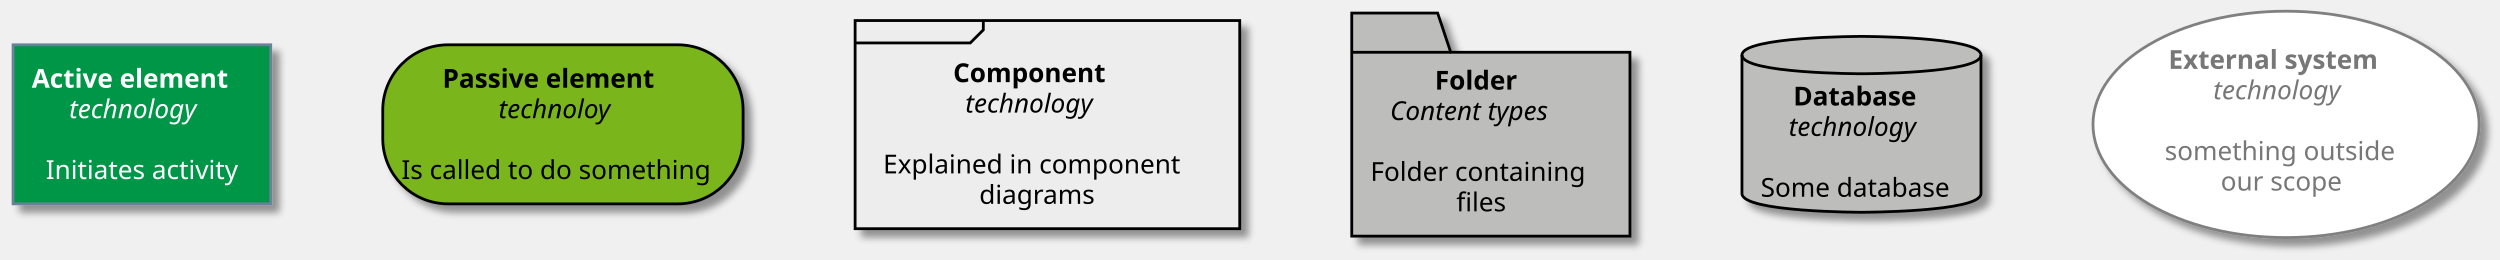
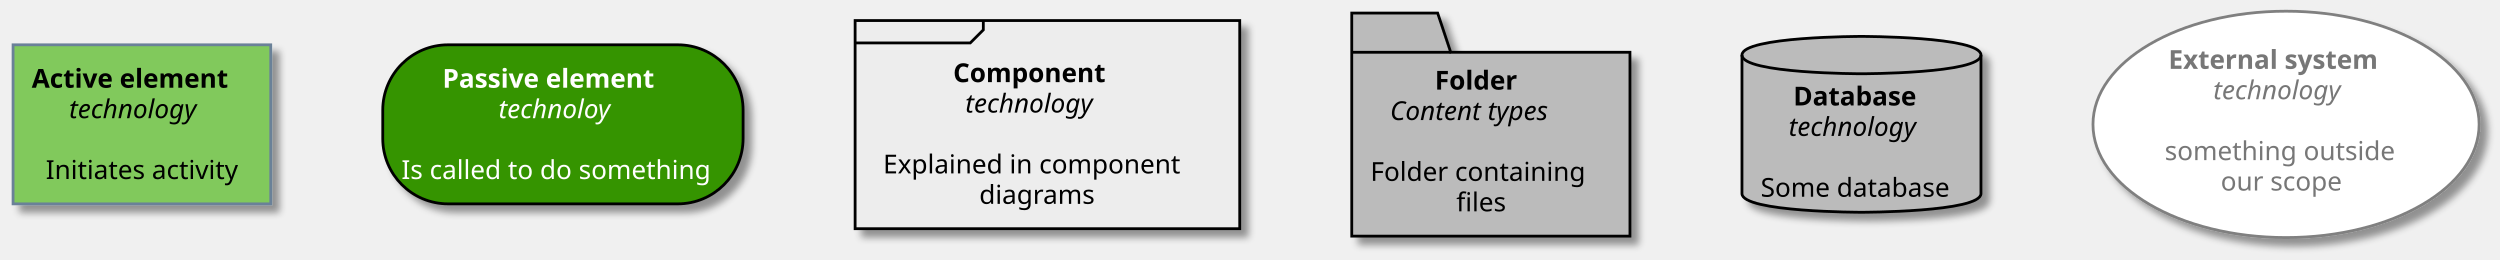
<svg xmlns="http://www.w3.org/2000/svg" contentScriptType="application/ecmascript" contentStyleType="text/css" height="139px" preserveAspectRatio="none" style="width:1339px;height:139px;background:#FFFFFF;" version="1.1" viewBox="0 0 1339 139" width="1339px" zoomAndPan="magnify">
  <defs>
-     <filter height="300%" id="f110z289o9ber5" width="300%" x="-1" y="-1">
+     <filter height="300%" id="f1k9xp2poy6u9h" width="300%" x="-1" y="-1">
      <feGaussianBlur result="blurOut" stdDeviation="2.0" />
      <feColorMatrix in="blurOut" result="blurOut2" type="matrix" values="0 0 0 0 0 0 0 0 0 0 0 0 0 0 0 0 0 0 .4 0" />
      <feOffset dx="4.0" dy="4.0" in="blurOut2" result="blurOut3" />
      <feBlend in="SourceGraphic" in2="blurOut3" mode="normal" />
    </filter>
  </defs>
  <g>
-     <rect fill="#009646" filter="url(#f110z289o9ber5)" height="85.188" style="stroke:#6A8198;stroke-width:1.5;" width="138" x="7" y="24" />
-     <text fill="#FFFFFF" font-family="sans-serif" font-size="14" font-weight="bold" lengthAdjust="spacing" textLength="118" x="17" y="46.995">Active element</text>
-     <text fill="#FFFFFF" font-family="sans-serif" font-size="14" font-style="italic" lengthAdjust="spacing" textLength="78" x="37" y="63.292">technology</text>
-     <text fill="#FFFFFF" font-family="sans-serif" font-size="14" lengthAdjust="spacing" textLength="0" x="78" y="79.589" />
-     <text fill="#FFFFFF" font-family="sans-serif" font-size="14" lengthAdjust="spacing" textLength="103" x="24.5" y="95.886">Initiates activity</text>
-     <ellipse cx="1224.409" cy="66.618" fill="#FFFFFF" filter="url(#f110z289o9ber5)" rx="103.409" ry="60.618" style="stroke:#808080;stroke-width:1.5;" />
+     <rect fill="#81C95B" filter="url(#f1k9xp2poy6u9h)" height="85.188" style="stroke:#6A8198;stroke-width:1.5;" width="138" x="7" y="24" />
+     <text fill="#000000" font-family="sans-serif" font-size="14" font-weight="bold" lengthAdjust="spacing" textLength="118" x="17" y="46.995">Active element</text>
+     <text fill="#000000" font-family="sans-serif" font-size="14" font-style="italic" lengthAdjust="spacing" textLength="78" x="37" y="63.292">technology</text>
+     <text fill="#000000" font-family="sans-serif" font-size="14" lengthAdjust="spacing" textLength="0" x="78" y="79.589" />
+     <text fill="#000000" font-family="sans-serif" font-size="14" lengthAdjust="spacing" textLength="103" x="24.5" y="95.886">Initiates activity</text>
+     <ellipse cx="1224.409" cy="66.618" fill="#FFFFFF" filter="url(#f1k9xp2poy6u9h)" rx="103.409" ry="60.618" style="stroke:#808080;stroke-width:1.5;" />
    <text fill="#777777" font-family="sans-serif" font-size="14" font-weight="bold" lengthAdjust="spacing" textLength="126" x="1161.409" y="36.871">External system</text>
    <text fill="#777777" font-family="sans-serif" font-size="14" font-style="italic" lengthAdjust="spacing" textLength="78" x="1185.409" y="53.168">technology</text>
    <text fill="#777777" font-family="sans-serif" font-size="14" lengthAdjust="spacing" textLength="0" x="1226.409" y="69.465" />
    <text fill="#777777" font-family="sans-serif" font-size="14" lengthAdjust="spacing" textLength="130" x="1159.409" y="85.762">something outside</text>
    <text fill="#777777" font-family="sans-serif" font-size="14" lengthAdjust="spacing" textLength="70" x="1189.409" y="102.059">our scope</text>
-     <rect fill="#EDEDED" filter="url(#f110z289o9ber5)" height="111.484" style="stroke:#000000;stroke-width:1.5;" width="206" x="458" y="11" />
+     <rect fill="#EDEDED" filter="url(#f1k9xp2poy6u9h)" height="111.484" style="stroke:#000000;stroke-width:1.5;" width="206" x="458" y="11" />
    <path d="M526.667,11 L526.667,16 L519.667,23 L458,23 " fill="none" style="stroke:#000000;stroke-width:1.5;" />
    <text fill="#000000" font-family="sans-serif" font-size="14" font-weight="bold" lengthAdjust="spacing" textLength="91" x="510.5" y="43.995">Component</text>
    <text fill="#000000" font-family="sans-serif" font-size="14" font-style="italic" lengthAdjust="spacing" textLength="78" x="517" y="60.292">technology</text>
    <text fill="#000000" font-family="sans-serif" font-size="14" lengthAdjust="spacing" textLength="0" x="558" y="76.589" />
    <text fill="#000000" font-family="sans-serif" font-size="14" lengthAdjust="spacing" textLength="166" x="473" y="92.886">Explained in component</text>
    <text fill="#000000" font-family="sans-serif" font-size="14" lengthAdjust="spacing" textLength="63" x="524.5" y="109.183">diagrams</text>
-     <rect fill="#7AB51D" filter="url(#f110z289o9ber5)" height="85.188" rx="35" ry="35" style="stroke:#000000;stroke-width:1.5;" width="193" x="205" y="24" />
-     <text fill="#000000" font-family="sans-serif" font-size="14" font-weight="bold" lengthAdjust="spacing" textLength="129" x="237" y="46.995">Passive element</text>
-     <text fill="#000000" font-family="sans-serif" font-size="14" font-style="italic" lengthAdjust="spacing" textLength="69" x="267" y="63.292">technoloy</text>
-     <text fill="#000000" font-family="sans-serif" font-size="14" lengthAdjust="spacing" textLength="0" x="303.5" y="79.589" />
-     <text fill="#000000" font-family="sans-serif" font-size="14" lengthAdjust="spacing" textLength="173" x="215" y="95.886">Is called to do something</text>
-     <polygon fill="#BDBDBB" filter="url(#f110z289o9ber5)" points="724,7,770,7,777,28,873,28,873,126.484,724,126.484,724,7" style="stroke:#000000;stroke-width:1.5;" />
+     <rect fill="#349400" filter="url(#f1k9xp2poy6u9h)" height="85.188" rx="35" ry="35" style="stroke:#000000;stroke-width:1.5;" width="193" x="205" y="24" />
+     <text fill="#FFFFFF" font-family="sans-serif" font-size="14" font-weight="bold" lengthAdjust="spacing" textLength="129" x="237" y="46.995">Passive element</text>
+     <text fill="#FFFFFF" font-family="sans-serif" font-size="14" font-style="italic" lengthAdjust="spacing" textLength="69" x="267" y="63.292">technoloy</text>
+     <text fill="#FFFFFF" font-family="sans-serif" font-size="14" lengthAdjust="spacing" textLength="0" x="303.5" y="79.589" />
+     <text fill="#FFFFFF" font-family="sans-serif" font-size="14" lengthAdjust="spacing" textLength="173" x="215" y="95.886">Is called to do something</text>
+     <polygon fill="#BBBBBB" filter="url(#f1k9xp2poy6u9h)" points="724,7,770,7,777,28,873,28,873,126.484,724,126.484,724,7" style="stroke:#000000;stroke-width:1.5;" />
    <line style="stroke:#000000;stroke-width:1.5;" x1="724" x2="777" y1="28" y2="28" />
    <text fill="#000000" font-family="sans-serif" font-size="14" font-weight="bold" lengthAdjust="spacing" textLength="50" x="768.5" y="47.995">Folder</text>
    <text fill="#000000" font-family="sans-serif" font-size="14" font-style="italic" lengthAdjust="spacing" textLength="98" x="744.5" y="64.292">Content types</text>
    <text fill="#000000" font-family="sans-serif" font-size="14" lengthAdjust="spacing" textLength="0" x="795.5" y="80.589" />
    <text fill="#000000" font-family="sans-serif" font-size="14" lengthAdjust="spacing" textLength="119" x="734" y="96.886">Folder containing</text>
    <text fill="#000000" font-family="sans-serif" font-size="14" lengthAdjust="spacing" textLength="27" x="780" y="113.183">files</text>
-     <path d="M933,29.5 C933,19.5 997,19.5 997,19.5 C997,19.5 1061,19.5 1061,29.5 L1061,103.688 C1061,113.688 997,113.688 997,113.688 C997,113.688 933,113.688 933,103.688 L933,29.5 " fill="#BDBDBB" filter="url(#f110z289o9ber5)" style="stroke:#000000;stroke-width:1.5;" />
+     <path d="M933,29.5 C933,19.5 997,19.5 997,19.5 C997,19.5 1061,19.5 1061,29.5 L1061,103.688 C1061,113.688 997,113.688 997,113.688 C997,113.688 933,113.688 933,103.688 L933,29.5 " fill="#BBBBBB" filter="url(#f1k9xp2poy6u9h)" style="stroke:#000000;stroke-width:1.5;" />
    <path d="M933,29.5 C933,39.5 997,39.5 997,39.5 C997,39.5 1061,39.5 1061,29.5 " fill="none" style="stroke:#000000;stroke-width:1.5;" />
    <text fill="#000000" font-family="sans-serif" font-size="14" font-weight="bold" lengthAdjust="spacing" textLength="73" x="960.5" y="56.495">Database</text>
    <text fill="#000000" font-family="sans-serif" font-size="14" font-style="italic" lengthAdjust="spacing" textLength="78" x="958" y="72.792">technology</text>
    <text fill="#000000" font-family="sans-serif" font-size="14" lengthAdjust="spacing" textLength="0" x="999" y="89.089" />
    <text fill="#000000" font-family="sans-serif" font-size="14" lengthAdjust="spacing" textLength="108" x="943" y="105.386">Some database</text>
  </g>
</svg>
